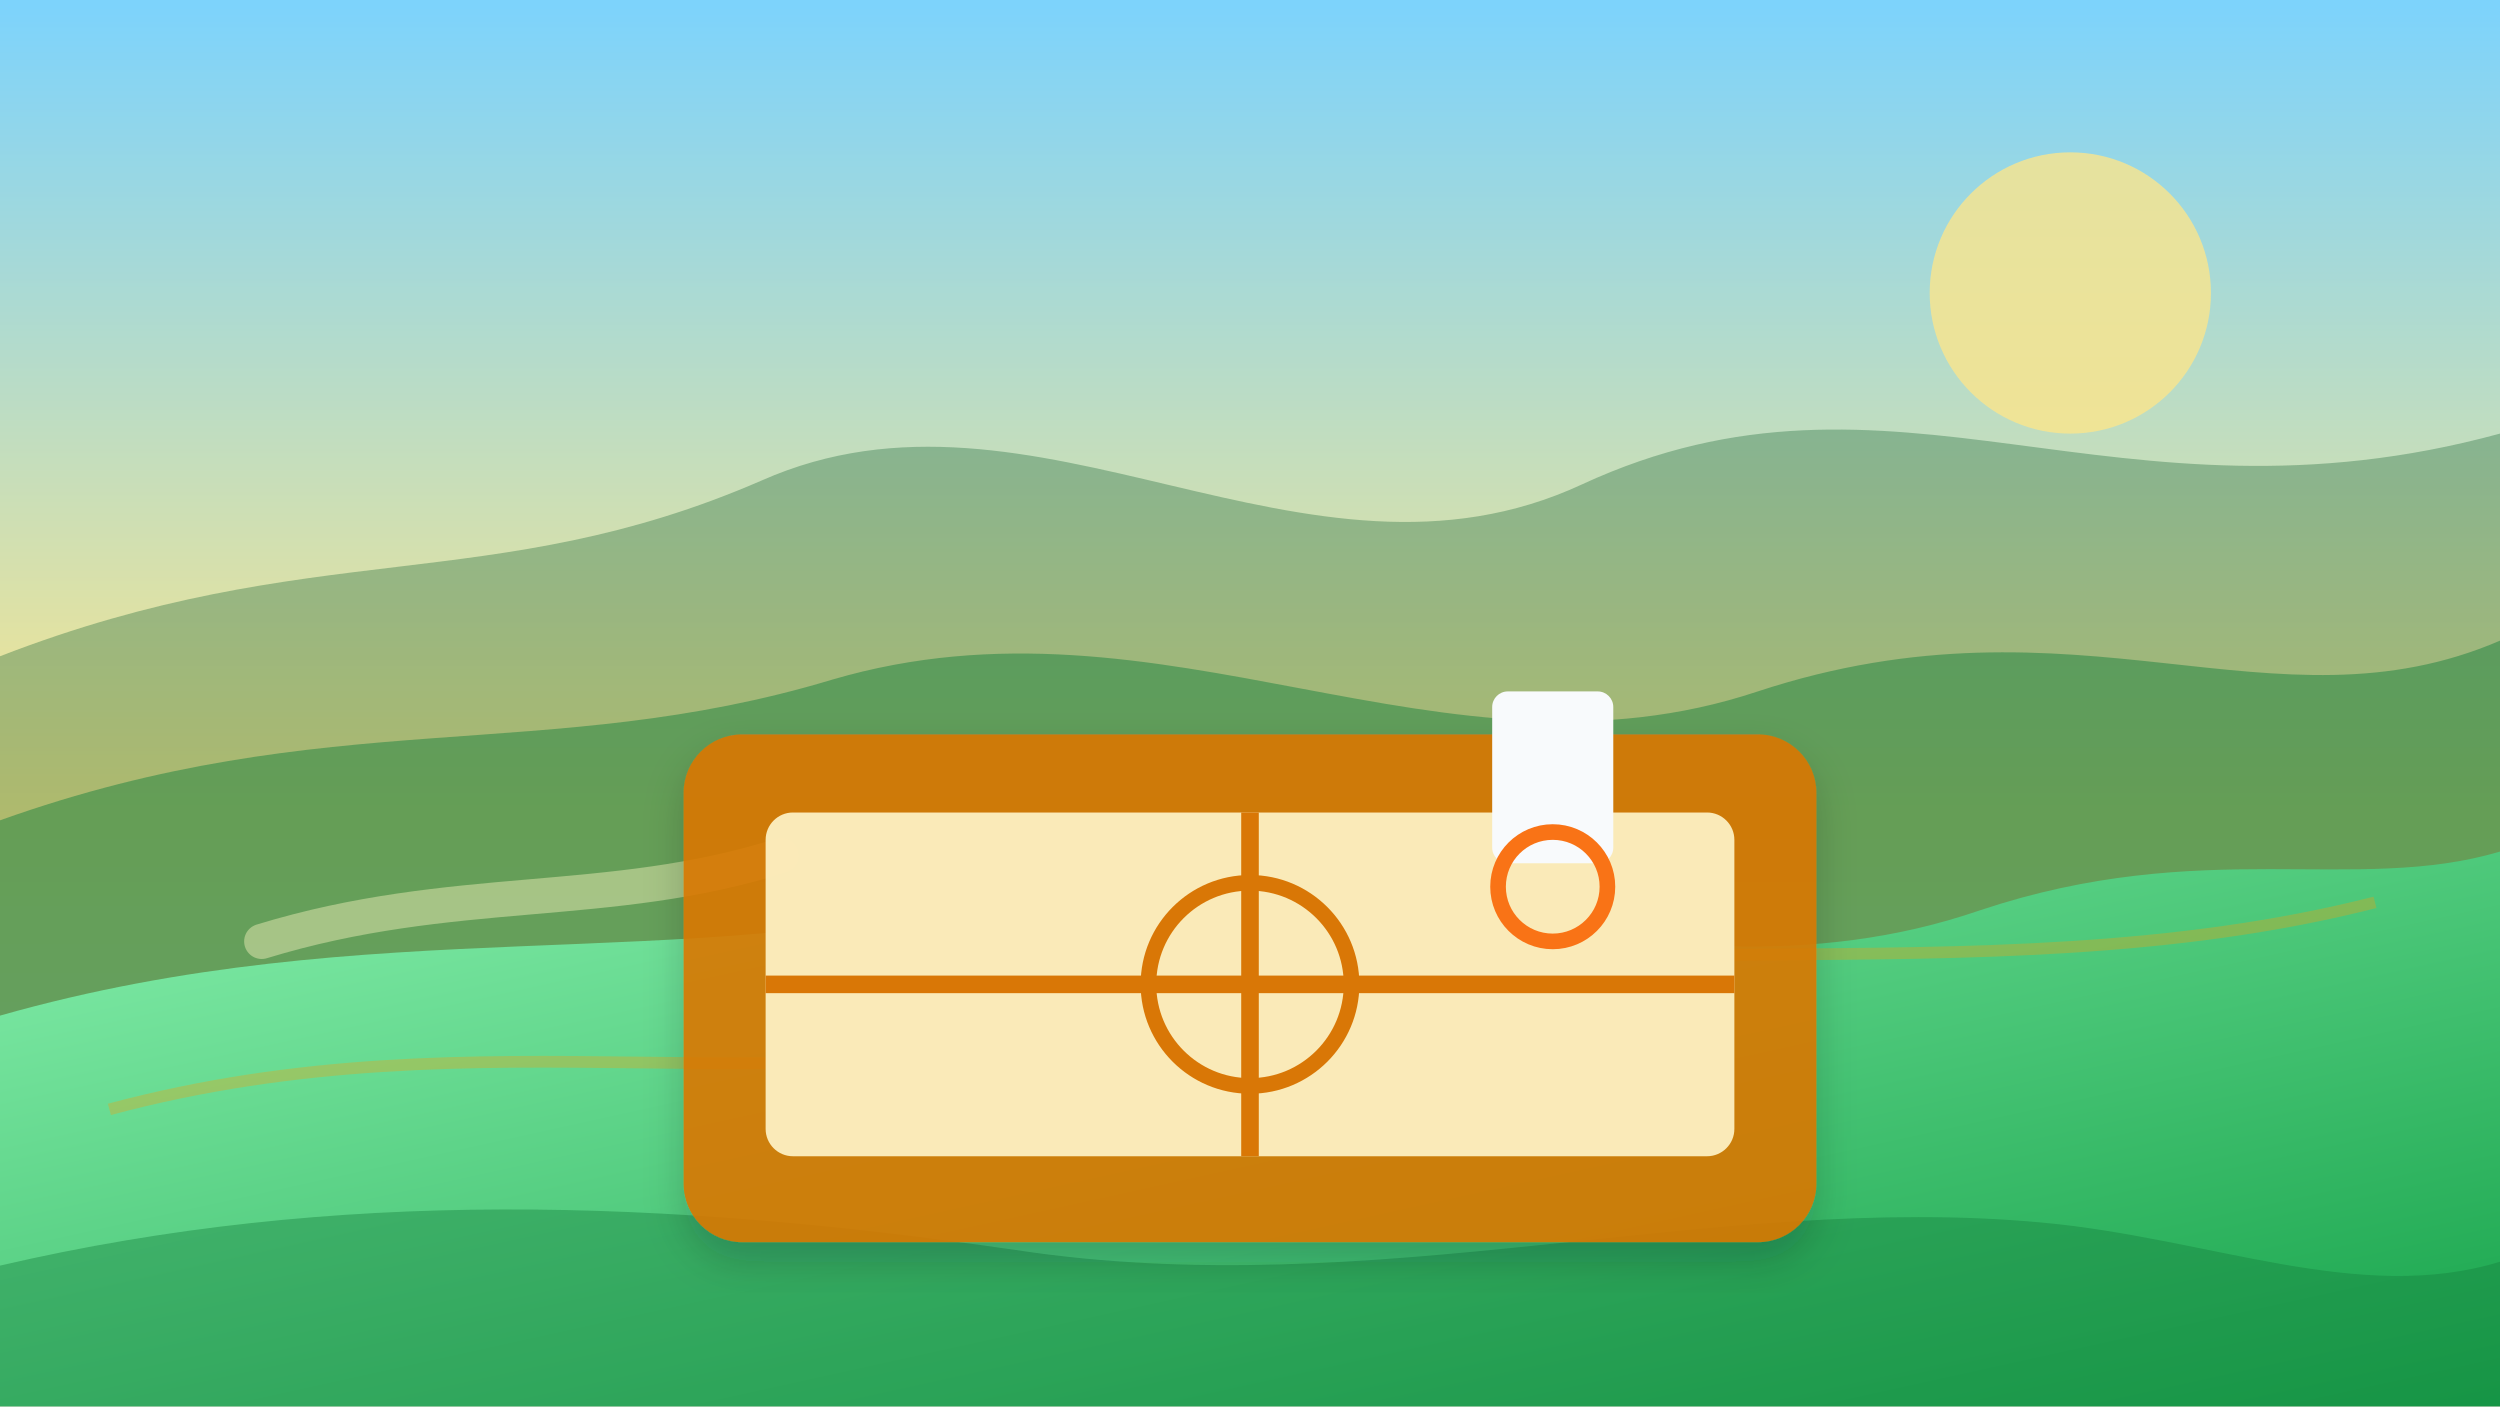
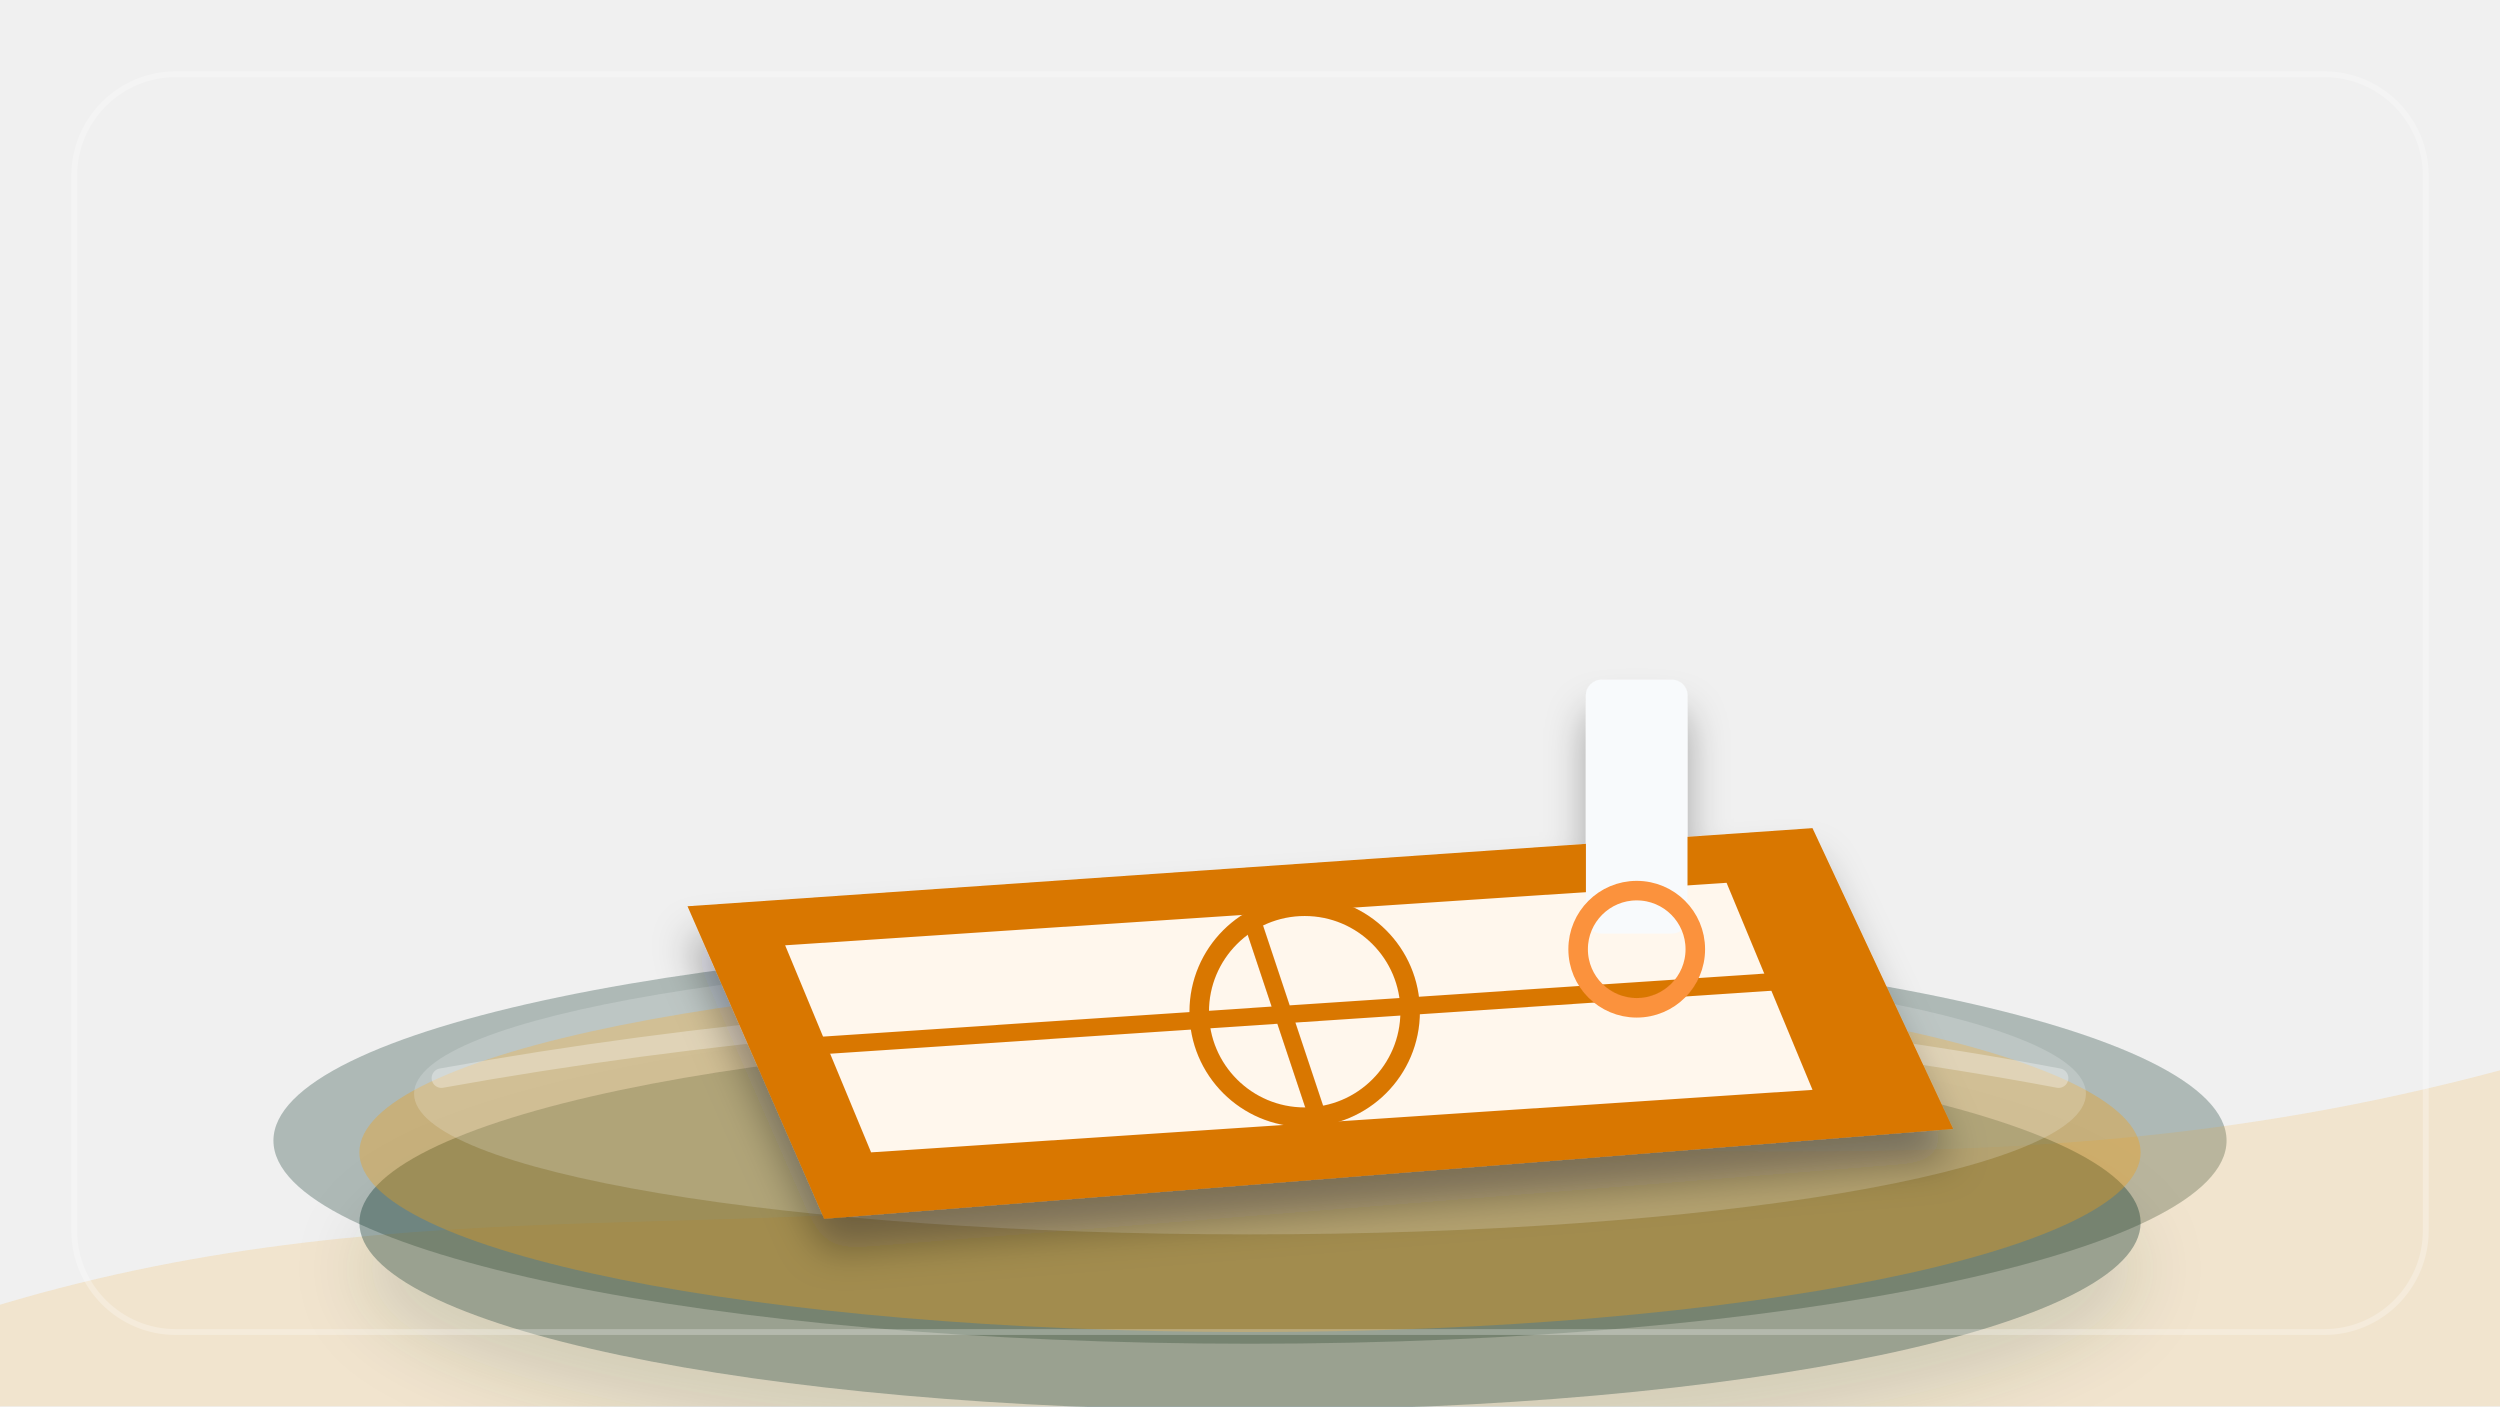
- <svg xmlns="http://www.w3.org/2000/svg" viewBox="0 0 1280 720" role="img" aria-label="practice_court marketplace preview">
+ <svg xmlns="http://www.w3.org/2000/svg" viewBox="0 0 1280 720" role="img" aria-label="practice_court marketplace render">
  <defs>
-     <linearGradient id="sky" x1="0" x2="0" y1="0" y2="1">
-       <stop offset="0%" stop-color="#7dd3fc" />
-       <stop offset="58%" stop-color="#fde68a" />
-       <stop offset="100%" stop-color="#fef3c7" />
+     <linearGradient id="glass" x1="0" x2="1" y1="0" y2="1">
+       <stop offset="0" stop-color="#f8fafc" stop-opacity="0.95" />
+       <stop offset="0.52" stop-color="#f59e0b" stop-opacity="0.42" />
+       <stop offset="1" stop-color="#0f172a" stop-opacity="0.18" />
    </linearGradient>
-     <linearGradient id="grass" x1="0" x2="1" y1="0" y2="1">
-       <stop offset="0%" stop-color="#86efac" />
-       <stop offset="100%" stop-color="#16a34a" />
+     <linearGradient id="gold" x1="0" x2="1" y1="0" y2="1">
+       <stop offset="0" stop-color="#fff7ad" />
+       <stop offset="0.48" stop-color="#facc15" />
+       <stop offset="1" stop-color="#a16207" />
    </linearGradient>
-     <filter id="soft" x="-10%" y="-10%" width="120%" height="120%">
-       <feDropShadow dx="0" dy="10" stdDeviation="10" flood-color="#0f172a" flood-opacity="0.2" />
+     <linearGradient id="stone" x1="0" x2="1" y1="0" y2="1">
+       <stop offset="0" stop-color="#f8fafc" />
+       <stop offset="0.5" stop-color="#cbd5e1" />
+       <stop offset="1" stop-color="#64748b" />
+     </linearGradient>
+     <linearGradient id="wood" x1="0" x2="1" y1="0" y2="1">
+       <stop offset="0" stop-color="#f59e0b" />
+       <stop offset="0.5" stop-color="#a16207" />
+       <stop offset="1" stop-color="#451a03" />
+     </linearGradient>
+     <radialGradient id="water" cx="50%" cy="38%" r="64%">
+       <stop offset="0" stop-color="#ecfeff" />
+       <stop offset="0.46" stop-color="#f59e0b" />
+       <stop offset="1" stop-color="#0369a1" />
+     </radialGradient>
+     <filter id="shadow" x="-40%" y="-40%" width="180%" height="180%">
+       <feDropShadow dx="0" dy="24" stdDeviation="18" flood-color="#052e16" flood-opacity="0.34" />
    </filter>
-     <filter id="glow" x="-40%" y="-40%" width="180%" height="180%">
-       <feGaussianBlur stdDeviation="6" result="blur" />
+     <filter id="lift" x="-25%" y="-30%" width="150%" height="170%">
+       <feDropShadow dx="0" dy="16" stdDeviation="10" flood-color="#020617" flood-opacity="0.32" />
+     </filter>
+     <filter id="glow" x="-70%" y="-70%" width="240%" height="240%">
+       <feGaussianBlur stdDeviation="10" result="blur" />
      <feMerge>
        <feMergeNode in="blur" />
        <feMergeNode in="SourceGraphic" />
      </feMerge>
    </filter>
  </defs>
-   <rect width="1280" height="720" fill="url(#sky)" />
-   <circle cx="1060" cy="150" r="72" fill="#fde68a" opacity="0.78" />
-   <path d="M0 336 C160 274 252 306 390 246 C530 184 668 314 810 248 C970 174 1082 276 1280 222 L1280 720 L0 720 Z" fill="#166534" opacity="0.34" />
-   <path d="M0 420 C168 360 280 392 426 348 C596 298 738 408 900 354 C1064 300 1164 378 1280 328 L1280 720 L0 720 Z" fill="#15803d" opacity="0.48" />
-   <path d="M0 520 C190 466 350 500 512 458 C674 418 840 526 1014 466 C1128 428 1206 458 1280 436 L1280 720 L0 720 Z" fill="url(#grass)" />
-   <path d="M0 648 C172 608 340 614 520 640 C704 668 876 610 1046 626 C1132 634 1208 668 1280 646 L1280 720 L0 720 Z" fill="#15803d" opacity="0.42" />
-   <path d="M134 482 C232 452 312 466 400 438" stroke="#fef9c3" stroke-width="18" stroke-linecap="round" opacity="0.42" />
-   <path d="M56 568 C250 516 408 572 586 520 C790 462 1012 514 1216 462" fill="none" stroke="#f59e0b" stroke-width="6" opacity="0.32" />
-   <rect x="350" y="376" width="580" height="260" rx="30" fill="#d97706" opacity="0.9" filter="url(#soft)" />
-   <rect x="392" y="416" width="496" height="176" rx="14" fill="#fef3c7" opacity="0.92" />
-   <path d="M640 416 L640 592 M392 504 L888 504" stroke="#d97706" stroke-width="9" />
-   <circle cx="640" cy="504" r="52" fill="none" stroke="#d97706" stroke-width="8" />
-   <rect x="764" y="354" width="62" height="88" rx="8" fill="#f8fafc" />
-   <circle cx="795" cy="454" r="28" fill="none" stroke="#f97316" stroke-width="8" />
+   <rect width="1280" height="720" fill="#ffffff" opacity="0.02" />
+   <ellipse cx="640" cy="584" rx="500" ry="104" fill="#022c22" opacity="0.28" />
+   <path d="M0 668 C214 604 392 642 598 604 C808 566 1004 622 1280 548 L1280 720 L0 720 Z" fill="#f59e0b" opacity="0.15" />
+   <ellipse cx="640" cy="626" rx="456" ry="96" fill="#022c22" opacity="0.36" filter="url(#shadow)" />
+   <ellipse cx="640" cy="590" rx="456" ry="92" fill="#f59e0b" opacity="0.34" />
+   <ellipse cx="640" cy="560" rx="428" ry="72" fill="#f8fafc" opacity="0.2" />
+   <path d="M226 552 C492 504 788 502 1054 552" fill="none" stroke="#ffffff" stroke-width="10" opacity="0.32" stroke-linecap="round" />
+   <g filter="url(#lift)">
+     <path d="M352 464 L928 424 L1000 578 L422 624 Z" fill="#d97706" />
+     <path d="M402 484 L884 452 L928 558 L446 590 Z" fill="#fff7ed" />
+     <path d="M640 468 L674 570 M410 536 L918 502" stroke="#d97706" stroke-width="9" />
+     <circle cx="668" cy="518" r="54" fill="none" stroke="#d97706" stroke-width="10" />
+     <rect x="812" y="348" width="52" height="130" rx="8" fill="#f8fafc" />
+     <circle cx="838" cy="486" r="30" fill="none" stroke="#fb923c" stroke-width="10" />
+   </g>
+   <rect x="38" y="38" width="1204" height="644" rx="52" fill="none" stroke="#ffffff" stroke-opacity="0.26" stroke-width="3" />
</svg>
